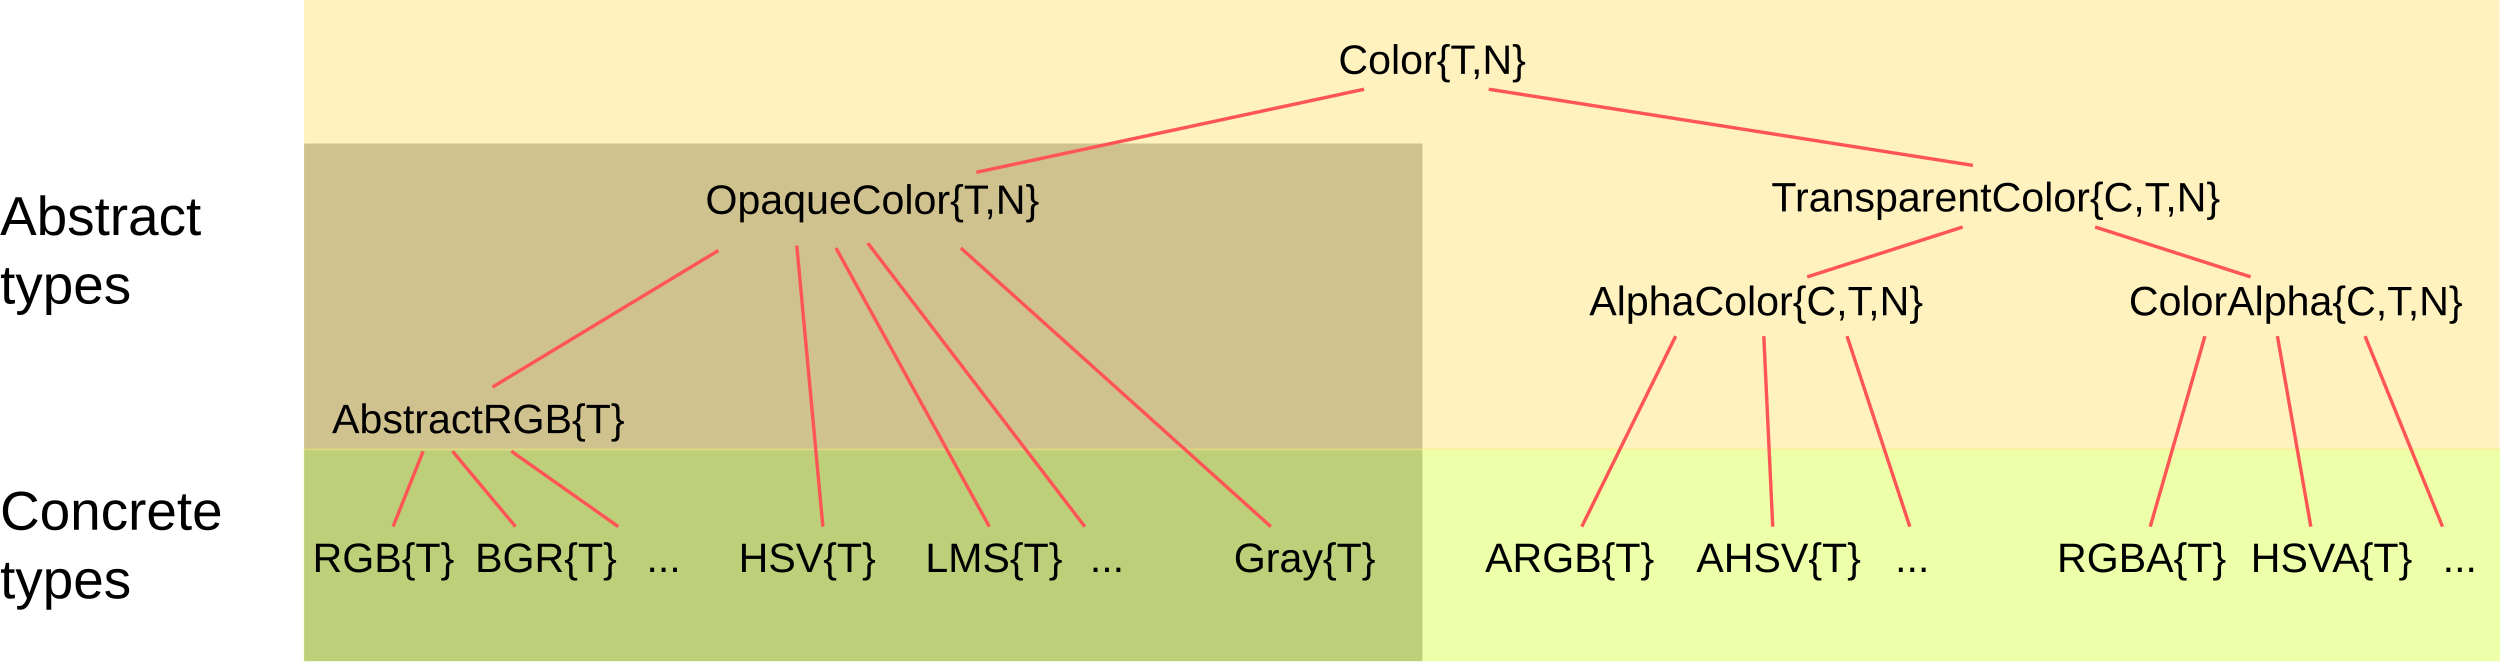
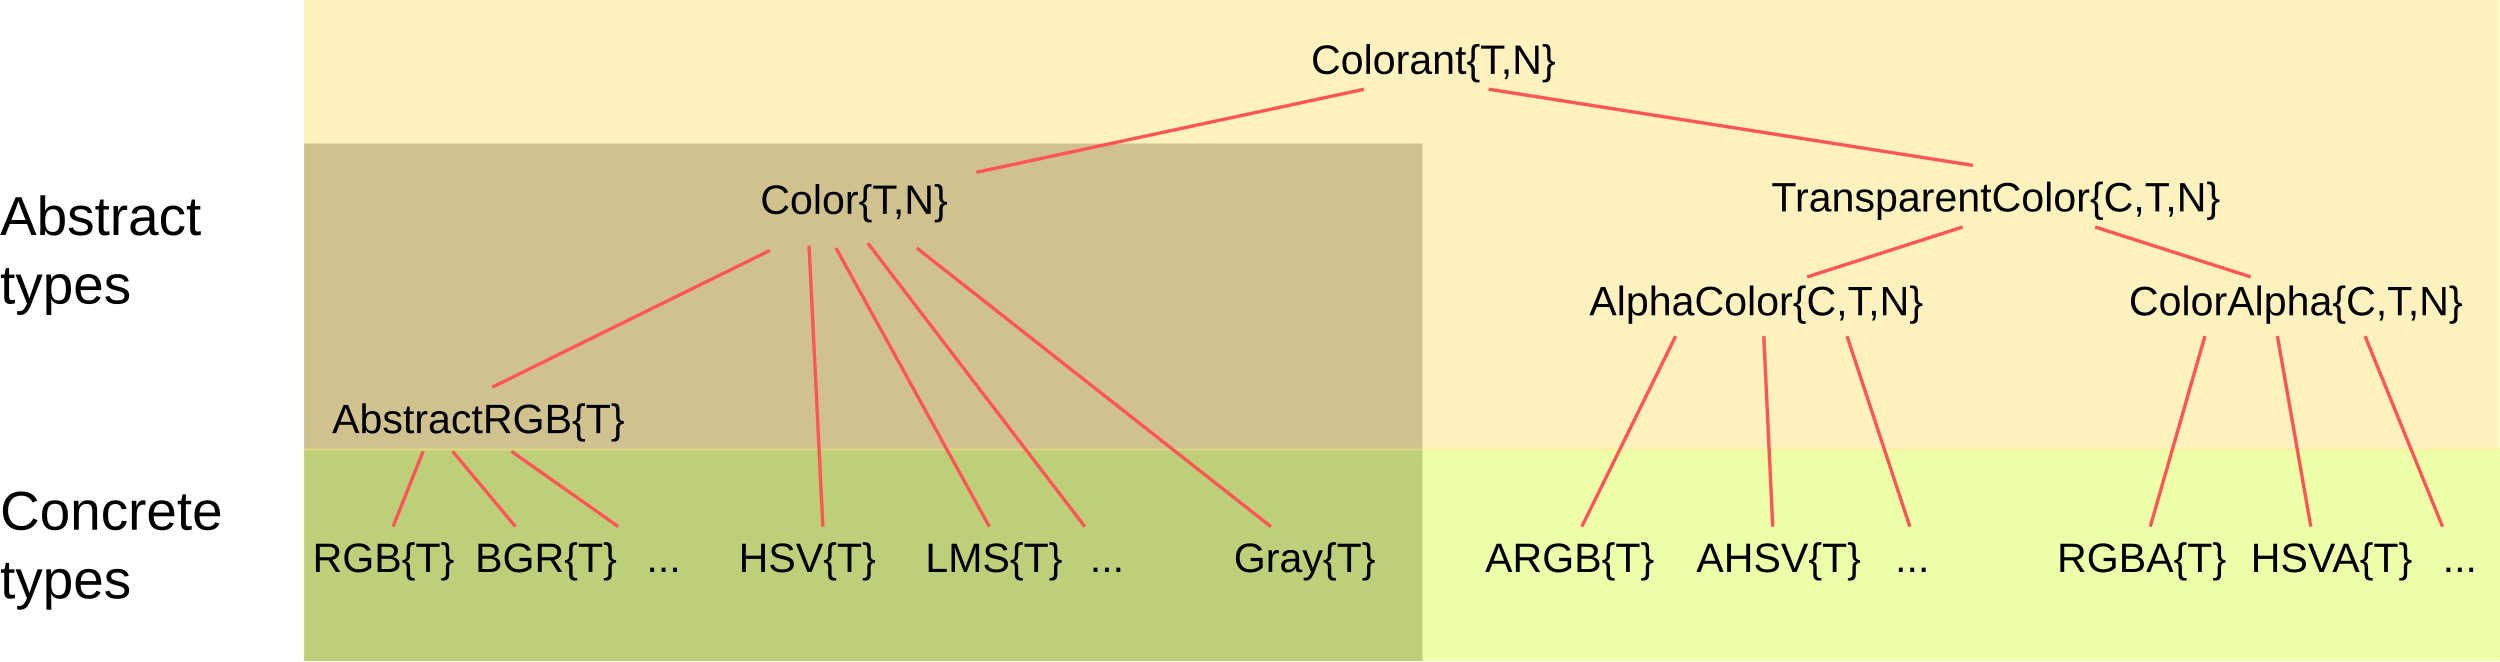
<svg xmlns="http://www.w3.org/2000/svg" width="729.43" height="192.891" id="svg2" version="1.1">
  <defs id="defs4" />
  <g id="layer1" transform="translate(-10.07809,-222.9835)">
    <rect style="color:#000000;fill:#000000;fill-opacity:0.381;stroke:none;stroke-width:1;marker:none;visibility:visible;display:inline;overflow:visible;enable-background:accumulate" id="rect3873" width="326.279" height="151.018" x="98.83" y="264.857" />
    <rect y="353.86" x="98.675" height="62.015" width="640.832" id="rect3823" style="opacity:0.5;color:#000000;fill:#ddff55;stroke:none;stroke-width:0.604;marker:none;visibility:visible;display:inline;overflow:visible;enable-background:accumulate" />
    <rect style="opacity:0.5;color:#000000;fill:#ffe680;stroke:none;stroke-width:0.913;marker:none;visibility:visible;display:inline;overflow:visible;enable-background:accumulate" id="rect3821" width="640.524" height="131.407" x="98.83" y="222.984" />
-     <text xml:space="preserve" style="font-size:12px;font-style:normal;font-variant:normal;font-weight:normal;font-stretch:normal;line-height:125%;letter-spacing:0px;word-spacing:0px;fill:#000000;fill-opacity:1;stroke:none;font-family:Arial;-inkscape-font-specification:Arial" x="400.592" y="244.536" id="text3757">
-       <tspan id="tspan3759" x="400.592" y="244.536">Color{T,N}</tspan>
+     <text xml:space="preserve" style="font-size:12px;font-style:normal;font-variant:normal;font-weight:normal;font-stretch:normal;line-height:125%;letter-spacing:0px;word-spacing:0px;fill:#000000;fill-opacity:1;stroke:none;font-family:Arial;-inkscape-font-specification:Arial" x="392.592" y="244.536" id="text3757">
+       <tspan id="tspan3759" x="392.592" y="244.536">Colorant{T,N}</tspan>
    </text>
-     <text xml:space="preserve" style="font-size:12px;font-style:normal;font-variant:normal;font-weight:normal;font-stretch:normal;line-height:125%;letter-spacing:0px;word-spacing:0px;fill:#000000;fill-opacity:1;stroke:none;font-family:Arial;-inkscape-font-specification:Arial" x="215.907" y="285.381" id="text3761">
-       <tspan id="tspan3763" x="215.907" y="285.381">OpaqueColor{T,N}</tspan>
+     <text xml:space="preserve" style="font-size:12px;font-style:normal;font-variant:normal;font-weight:normal;font-stretch:normal;line-height:125%;letter-spacing:0px;word-spacing:0px;fill:#000000;fill-opacity:1;stroke:none;font-family:Arial;-inkscape-font-specification:Arial" x="231.907" y="285.381" id="text3761">
+       <tspan id="tspan3763" x="231.907" y="285.381">Color{T,N}</tspan>
    </text>
    <text xml:space="preserve" style="font-size:12px;font-style:normal;font-variant:normal;font-weight:normal;font-stretch:normal;line-height:125%;letter-spacing:0px;word-spacing:0px;fill:#000000;fill-opacity:1;stroke:none;font-family:Arial;-inkscape-font-specification:Arial" x="106.954" y="349.357" id="text3773">
      <tspan id="tspan3775" x="106.954" y="349.357">AbstractRGB{T}</tspan>
    </text>
    <text xml:space="preserve" style="font-size:12px;font-style:normal;font-variant:normal;font-weight:normal;font-stretch:normal;line-height:125%;letter-spacing:0px;word-spacing:0px;fill:#000000;fill-opacity:1;stroke:none;font-family:Arial;-inkscape-font-specification:Arial" x="526.919" y="284.667" id="text3777">
      <tspan id="tspan3779" x="526.919" y="284.667">TransparentColor{C,T,N}</tspan>
    </text>
    <text xml:space="preserve" style="font-size:12px;font-style:normal;font-variant:normal;font-weight:normal;font-stretch:normal;line-height:125%;letter-spacing:0px;word-spacing:0px;fill:#000000;fill-opacity:1;stroke:none;font-family:Arial;-inkscape-font-specification:Arial" x="473.782" y="314.971" id="text3781">
      <tspan id="tspan3783" x="473.782" y="314.971">AlphaColor{C,T,N}</tspan>
    </text>
    <text xml:space="preserve" style="font-size:12px;font-style:normal;font-variant:normal;font-weight:normal;font-stretch:normal;line-height:125%;letter-spacing:0px;word-spacing:0px;fill:#000000;fill-opacity:1;stroke:none;font-family:Arial;-inkscape-font-specification:Arial" x="631.223" y="314.971" id="text3785">
      <tspan id="tspan3787" x="631.223" y="314.971">ColorAlpha{C,T,N}</tspan>
    </text>
    <text xml:space="preserve" style="font-size:12px;font-style:normal;font-variant:normal;font-weight:normal;font-stretch:normal;line-height:125%;letter-spacing:0px;word-spacing:0px;fill:#000000;fill-opacity:1;stroke:none;font-family:Arial;-inkscape-font-specification:Arial" x="101.279" y="389.885" id="text3789">
      <tspan id="tspan3791" x="101.279" y="389.885">RGB{T}</tspan>
    </text>
    <text xml:space="preserve" style="font-size:12px;font-style:normal;font-variant:normal;font-weight:normal;font-stretch:normal;line-height:125%;letter-spacing:0px;word-spacing:0px;fill:#000000;fill-opacity:1;stroke:none;font-family:Arial;-inkscape-font-specification:Arial" x="148.695" y="389.885" id="text3793">
      <tspan id="tspan3795" x="148.695" y="389.885">BGR{T}</tspan>
    </text>
    <text xml:space="preserve" style="font-size:12px;font-style:normal;font-variant:normal;font-weight:normal;font-stretch:normal;line-height:125%;letter-spacing:0px;word-spacing:0px;fill:#000000;fill-opacity:1;stroke:none;font-family:Arial;-inkscape-font-specification:Arial" x="225.589" y="389.885" id="text3797">
      <tspan id="tspan3799" x="225.589" y="389.885">HSV{T}</tspan>
    </text>
    <text xml:space="preserve" style="font-size:12px;font-style:normal;font-variant:normal;font-weight:normal;font-stretch:normal;line-height:125%;letter-spacing:0px;word-spacing:0px;fill:#000000;fill-opacity:1;stroke:none;font-family:Arial;-inkscape-font-specification:Arial" x="280.056" y="389.885" id="text3801">
      <tspan id="tspan3803" x="280.056" y="389.885">LMS{T}</tspan>
    </text>
    <text xml:space="preserve" style="font-size:12px;font-style:normal;font-variant:normal;font-weight:normal;font-stretch:normal;line-height:125%;letter-spacing:0px;word-spacing:0px;fill:#000000;fill-opacity:1;stroke:none;font-family:Arial;-inkscape-font-specification:Arial" x="443.376" y="389.885" id="text3805">
      <tspan id="tspan3807" x="443.376" y="389.885">ARGB{T}</tspan>
    </text>
    <text xml:space="preserve" style="font-size:12px;font-style:normal;font-variant:normal;font-weight:normal;font-stretch:normal;line-height:125%;letter-spacing:0px;word-spacing:0px;fill:#000000;fill-opacity:1;stroke:none;font-family:Arial;-inkscape-font-specification:Arial" x="505.015" y="389.885" id="text3809">
      <tspan id="tspan3811" x="505.015" y="389.885">AHSV{T}</tspan>
    </text>
    <text xml:space="preserve" style="font-size:12px;font-style:normal;font-variant:normal;font-weight:normal;font-stretch:normal;line-height:125%;letter-spacing:0px;word-spacing:0px;fill:#000000;fill-opacity:1;stroke:none;font-family:Arial;-inkscape-font-specification:Arial" x="610.254" y="389.885" id="text3813">
      <tspan id="tspan3815" x="610.254" y="389.885">RGBA{T}</tspan>
    </text>
    <text xml:space="preserve" style="font-size:12px;font-style:normal;font-variant:normal;font-weight:normal;font-stretch:normal;line-height:125%;letter-spacing:0px;word-spacing:0px;fill:#000000;fill-opacity:1;stroke:none;font-family:Arial;-inkscape-font-specification:Arial" x="666.782" y="389.885" id="text3817">
      <tspan id="tspan3819" x="666.782" y="389.885">HSVA{T}</tspan>
    </text>
    <text xml:space="preserve" style="font-size:12px;font-style:normal;font-variant:normal;font-weight:normal;font-stretch:normal;line-height:125%;letter-spacing:0px;word-spacing:0px;fill:#000000;fill-opacity:1;stroke:none;font-family:Arial;-inkscape-font-specification:Arial" x="10.102" y="291.555" id="text3825">
      <tspan id="tspan3827" x="10.102" y="291.555" style="font-size:16px">Abstract</tspan>
      <tspan x="10.102" y="311.555" id="tspan3829" style="font-size:16px">types</tspan>
    </text>
    <text id="text3855" y="377.555" x="10.102" style="font-size:12px;font-style:normal;font-variant:normal;font-weight:normal;font-stretch:normal;line-height:125%;letter-spacing:0px;word-spacing:0px;fill:#000000;fill-opacity:1;stroke:none;font-family:Arial;-inkscape-font-specification:Arial" xml:space="preserve">
      <tspan style="font-size:16px" y="377.555" x="10.102" id="tspan3857">Concrete</tspan>
      <tspan style="font-size:16px" id="tspan3859" y="397.555" x="10.102">types</tspan>
    </text>
    <text id="text3861" y="389.885" x="198.695" style="font-size:12px;font-style:normal;font-variant:normal;font-weight:normal;font-stretch:normal;line-height:125%;letter-spacing:0px;word-spacing:0px;fill:#000000;fill-opacity:1;stroke:none;font-family:Arial;-inkscape-font-specification:Arial" xml:space="preserve">
      <tspan y="389.885" x="198.695" id="tspan3863">...</tspan>
    </text>
    <text id="text3865" y="389.885" x="328.056" style="font-size:12px;font-style:normal;font-variant:normal;font-weight:normal;font-stretch:normal;line-height:125%;letter-spacing:0px;word-spacing:0px;fill:#000000;fill-opacity:1;stroke:none;font-family:Arial;-inkscape-font-specification:Arial" xml:space="preserve">
      <tspan y="389.885" x="328.056" id="tspan3867">...</tspan>
    </text>
    <text id="text3869" y="389.885" x="370.056" style="font-size:12px;font-style:normal;font-variant:normal;font-weight:normal;font-stretch:normal;line-height:125%;letter-spacing:0px;word-spacing:0px;fill:#000000;fill-opacity:1;stroke:none;font-family:Arial;-inkscape-font-specification:Arial" xml:space="preserve">
      <tspan y="389.885" x="370.056" id="tspan3871">Gray{T}</tspan>
    </text>
    <path style="fill:none;stroke:#ff5555;stroke-width:1px;stroke-linecap:butt;stroke-linejoin:miter;stroke-opacity:1" d="M 398,26.033 284.863,50.277" id="path3894" transform="translate(10.07809,222.9835)" />
    <path id="path3896" d="m 444.444,249.017 141.278,22.223" style="fill:none;stroke:#ff5555;stroke-width:1px;stroke-linecap:butt;stroke-linejoin:miter;stroke-opacity:1" />
    <path style="fill:none;stroke:#ff5555;stroke-width:1;stroke-linecap:butt;stroke-linejoin:miter;stroke-miterlimit:4;stroke-opacity:1;stroke-dasharray:none" d="m 582.733,289.216 -45.36,14.556" id="path3920" />
-     <path style="fill:none;stroke:#ff5555;stroke-width:1;stroke-linecap:butt;stroke-linejoin:miter;stroke-miterlimit:4;stroke-opacity:1;stroke-dasharray:none" d="m 219.701,296.054 -65.956,39.88" id="path3922" />
+     <path style="fill:none;stroke:#ff5555;stroke-width:1;stroke-linecap:butt;stroke-linejoin:miter;stroke-miterlimit:4;stroke-opacity:1;stroke-dasharray:none" d="m 234.701,296.054 -80.956,39.88" id="path3922" />
    <path id="path3924" d="m 133.546,354.637 -8.789,21.999" style="fill:none;stroke:#ff5555;stroke-width:1;stroke-linecap:butt;stroke-linejoin:miter;stroke-miterlimit:4;stroke-opacity:1;stroke-dasharray:none" />
    <path style="fill:none;stroke:#ff5555;stroke-width:1;stroke-linecap:butt;stroke-linejoin:miter;stroke-miterlimit:4;stroke-opacity:1;stroke-dasharray:none" d="m 142.118,354.637 18.354,21.999" id="path3926" />
    <path id="path3928" d="m 159.261,354.637 31.211,21.999" style="fill:none;stroke:#ff5555;stroke-width:1;stroke-linecap:butt;stroke-linejoin:miter;stroke-miterlimit:4;stroke-opacity:1;stroke-dasharray:none" />
-     <path id="path3930" d="m 242.558,294.625 7.615,82.023" style="fill:none;stroke:#ff5555;stroke-width:1;stroke-linecap:butt;stroke-linejoin:miter;stroke-miterlimit:4;stroke-opacity:1;stroke-dasharray:none" />
+     <path id="path3930" d="m 246.13,294.625 4.044,82.023" style="fill:none;stroke:#ff5555;stroke-width:1;stroke-linecap:butt;stroke-linejoin:miter;stroke-miterlimit:4;stroke-opacity:1;stroke-dasharray:none" />
    <path style="fill:none;stroke:#ff5555;stroke-width:1;stroke-linecap:butt;stroke-linejoin:miter;stroke-miterlimit:4;stroke-opacity:1;stroke-dasharray:none" d="m 253.987,295.339 44.758,81.309" id="path3932" />
    <path id="path3934" d="m 263.272,293.911 63.33,82.737" style="fill:none;stroke:#ff5555;stroke-width:1;stroke-linecap:butt;stroke-linejoin:miter;stroke-miterlimit:4;stroke-opacity:1;stroke-dasharray:none" />
-     <path style="fill:none;stroke:#ff5555;stroke-width:1;stroke-linecap:butt;stroke-linejoin:miter;stroke-miterlimit:4;stroke-opacity:1;stroke-dasharray:none" d="m 290.415,295.339 90.473,81.309" id="path3936" />
+     <path style="fill:none;stroke:#ff5555;stroke-width:1;stroke-linecap:butt;stroke-linejoin:miter;stroke-miterlimit:4;stroke-opacity:1;stroke-dasharray:none" d="m 277.558,295.339 103.33,81.309" id="path3936" />
    <path id="path3938" d="m 498.987,321.054 -27.385,55.594" style="fill:none;stroke:#ff5555;stroke-width:1;stroke-linecap:butt;stroke-linejoin:miter;stroke-miterlimit:4;stroke-opacity:1;stroke-dasharray:none" />
    <path style="fill:none;stroke:#ff5555;stroke-width:1;stroke-linecap:butt;stroke-linejoin:miter;stroke-miterlimit:4;stroke-opacity:1;stroke-dasharray:none" d="m 524.701,321.054 2.615,55.594" id="path3940" />
    <path id="path3942" d="m 548.987,321.054 18.33,55.594" style="fill:none;stroke:#ff5555;stroke-width:1;stroke-linecap:butt;stroke-linejoin:miter;stroke-miterlimit:4;stroke-opacity:1;stroke-dasharray:none" />
    <path style="fill:none;stroke:#ff5555;stroke-width:1;stroke-linecap:butt;stroke-linejoin:miter;stroke-miterlimit:4;stroke-opacity:1;stroke-dasharray:none" d="m 653.415,321.054 -15.956,55.594" id="path3944" />
    <path id="path3946" d="m 674.558,321.054 9.758,55.594" style="fill:none;stroke:#ff5555;stroke-width:1;stroke-linecap:butt;stroke-linejoin:miter;stroke-miterlimit:4;stroke-opacity:1;stroke-dasharray:none" />
    <path style="fill:none;stroke:#ff5555;stroke-width:1;stroke-linecap:butt;stroke-linejoin:miter;stroke-miterlimit:4;stroke-opacity:1;stroke-dasharray:none" d="m 700.13,321.054 22.615,55.594" id="path3948" />
    <text id="text3950" y="389.885" x="563.015" style="font-size:12px;font-style:normal;font-variant:normal;font-weight:normal;font-stretch:normal;line-height:125%;letter-spacing:0px;word-spacing:0px;fill:#000000;fill-opacity:1;stroke:none;font-family:Arial;-inkscape-font-specification:Arial" xml:space="preserve">
      <tspan y="389.885" x="563.015" id="tspan3952">...</tspan>
    </text>
    <text id="text3954" y="389.885" x="722.782" style="font-size:12px;font-style:normal;font-variant:normal;font-weight:normal;font-stretch:normal;line-height:125%;letter-spacing:0px;word-spacing:0px;fill:#000000;fill-opacity:1;stroke:none;font-family:Arial;-inkscape-font-specification:Arial" xml:space="preserve">
      <tspan y="389.885" x="722.782" id="tspan3956">...</tspan>
    </text>
    <path id="path3047" d="m 621.374,289.216 45.36,14.556" style="fill:none;stroke:#ff5555;stroke-width:1;stroke-linecap:butt;stroke-linejoin:miter;stroke-miterlimit:4;stroke-opacity:1;stroke-dasharray:none" />
  </g>
</svg>
